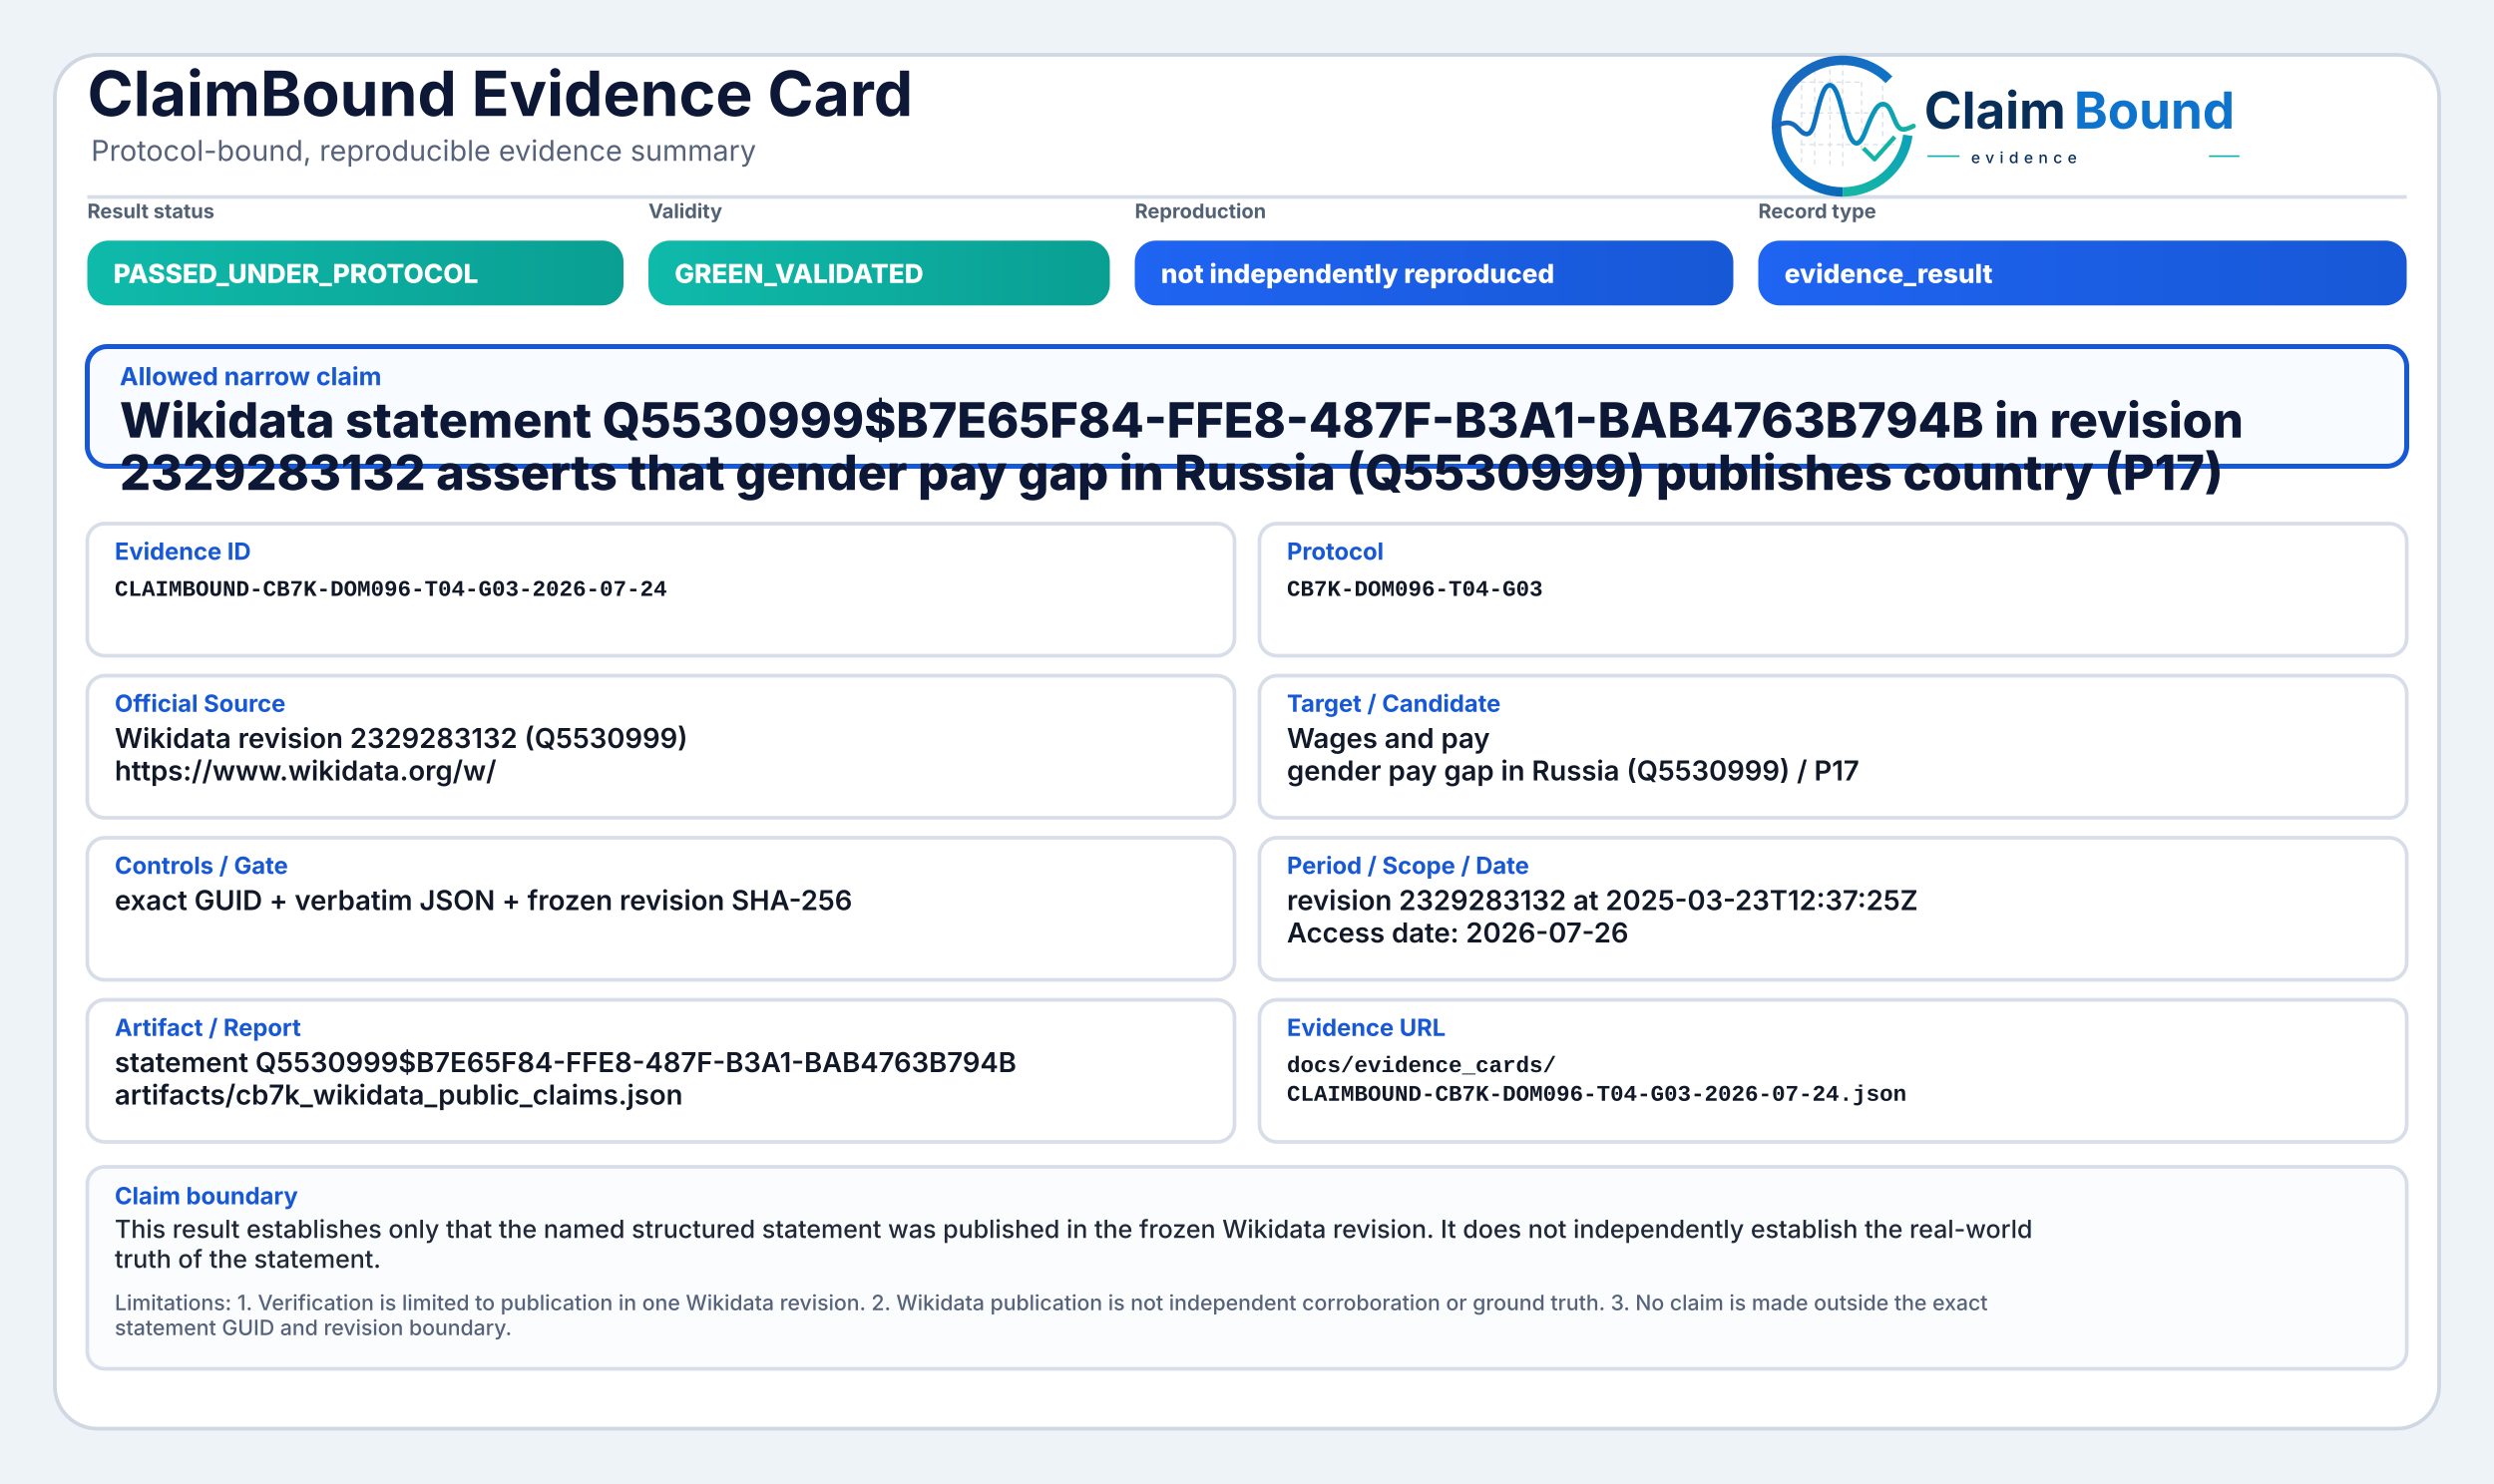
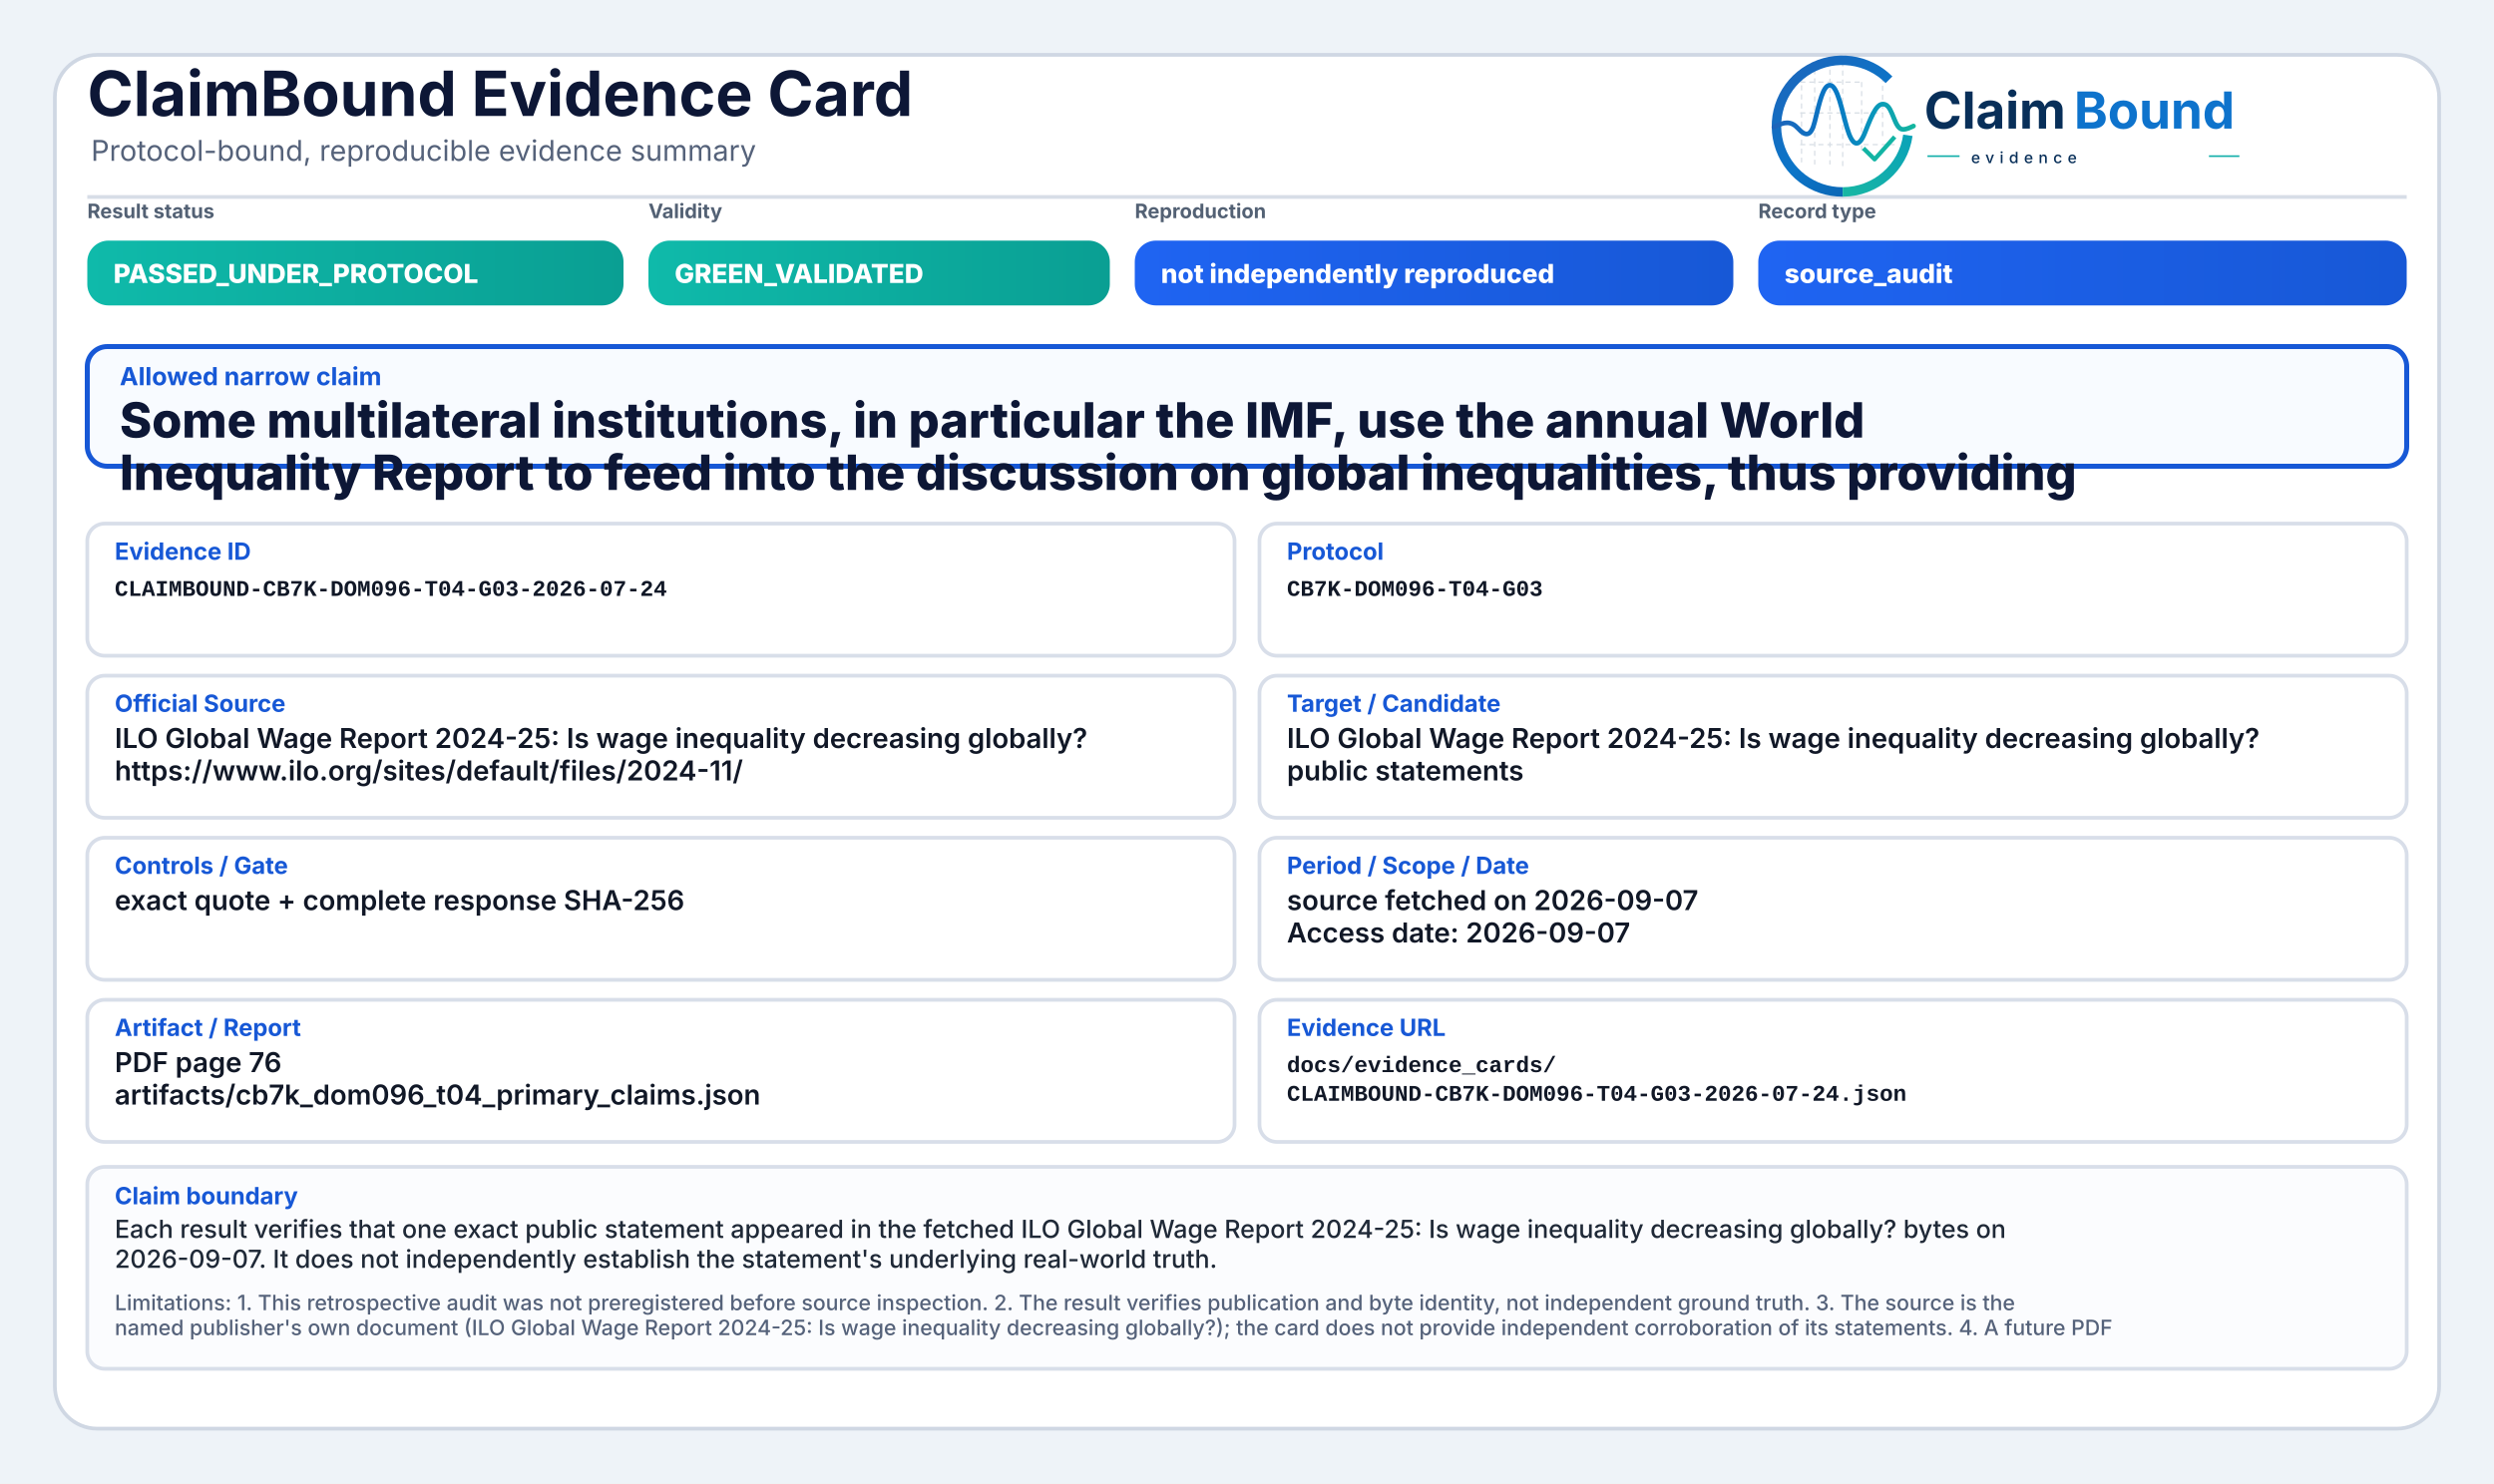
<svg xmlns="http://www.w3.org/2000/svg" width="2000" height="1190" viewBox="0 0 2000 1190" role="img" aria-label="ClaimBound Evidence Card">
  <defs>
    <linearGradient id="greenGrad" x1="0" y1="0" x2="1" y2="0">
      <stop offset="0%" stop-color="#0fbaaa" />
      <stop offset="100%" stop-color="#0a9f93" />
    </linearGradient>
    <linearGradient id="yellowGrad" x1="0" y1="0" x2="1" y2="0">
      <stop offset="0%" stop-color="#fbbf24" />
      <stop offset="100%" stop-color="#d97706" />
    </linearGradient>
    <linearGradient id="amberGrad" x1="0" y1="0" x2="1" y2="0">
      <stop offset="0%" stop-color="#f97316" />
      <stop offset="100%" stop-color="#c2410c" />
    </linearGradient>
    <linearGradient id="redGrad" x1="0" y1="0" x2="1" y2="0">
      <stop offset="0%" stop-color="#ef4444" />
      <stop offset="100%" stop-color="#b91c1c" />
    </linearGradient>
    <linearGradient id="grayGrad" x1="0" y1="0" x2="1" y2="0">
      <stop offset="0%" stop-color="#64748b" />
      <stop offset="100%" stop-color="#475569" />
    </linearGradient>
    <linearGradient id="blueGrad" x1="0" y1="0" x2="1" y2="0">
      <stop offset="0%" stop-color="#1f64f2" />
      <stop offset="100%" stop-color="#1758d6" />
    </linearGradient>
    <linearGradient id="logoRingBlue" x1="73" y1="453" x2="348" y2="793" gradientUnits="userSpaceOnUse">
      <stop offset="0" stop-color="#1E64BA" />
      <stop offset="0.55" stop-color="#0C75C8" />
      <stop offset="1" stop-color="#0A5FAB" />
    </linearGradient>
    <linearGradient id="logoRingTeal" x1="221" y1="792" x2="403" y2="594" gradientUnits="userSpaceOnUse">
      <stop offset="0" stop-color="#18B7A3" />
      <stop offset="1" stop-color="#089EBC" />
    </linearGradient>
    <linearGradient id="logoSignalGradient" x1="61" y1="628" x2="404" y2="628" gradientUnits="userSpaceOnUse">
      <stop offset="0" stop-color="#1E64BA" />
      <stop offset="0.43" stop-color="#0877C4" />
      <stop offset="0.72" stop-color="#0A97BB" />
      <stop offset="1" stop-color="#14B69E" />
    </linearGradient>
  </defs>
  <rect x="0" y="0" width="2000" height="1190" fill="#eef3f8" />
  <rect x="44" y="44" width="1912" height="1102" rx="34" fill="#ffffff" stroke="#cfd7e3" stroke-width="3" />
  <path d="M70 158 H1930" stroke="#d7dde7" stroke-width="3" />
  <text x="70" y="93" font-family="Inter, Segoe UI, Arial, sans-serif" font-size="50" font-weight="750" fill="#0d1736">ClaimBound Evidence Card</text>
  <text x="73" y="129" font-family="Inter, Segoe UI, Arial, sans-serif" font-size="23" font-weight="400" fill="#55627a">Protocol-bound, reproducible evidence summary</text>
  <g aria-label="ClaimBound evidence logo" transform="translate(1415,52) scale(0.33) translate(-40,-478)">
    <g stroke-linecap="butt" stroke-linejoin="round">
      <g stroke="#CBD3DC" stroke-width="3.2" stroke-linecap="round" stroke-dasharray="10 12" opacity="0.72">
        <path d="M130 507V714" />
        <path d="M162 490V719" />
        <path d="M199 491V719" />
        <path d="M230 471V726" />
        <path d="M276 521V690" />
        <path d="M327 508V650" />
        <path d="M128 520H277" />
        <path d="M128 595H327" />
        <path d="M128 672H355" />
      </g>
      <path d="M342.6 514.3A160 160 0 1 0 230 787" fill="none" stroke="url(#logoRingBlue)" stroke-width="23" />
      <path d="M230 787A160 160 0 0 0 388.4 649.3" fill="none" stroke="url(#logoRingTeal)" stroke-width="23" />
      <path d="M63 629.5C87 616.4 104.3 613.6 121.2 632.2C140.7 653.8 153.4 651.6 162.1 616.2C173.8 568.5 182.5 527.5 198.9 527.5C217.5 527.5 228.4 590.6 240.3 630.8C253.4 675.4 268.6 682.8 284.6 641.5C303.5 592.9 315.2 567.6 333.7 574.7C352.6 582 355.7 635.1 376.6 634.9C386.2 634.8 394 630.4 402 626.8" fill="none" stroke="url(#logoSignalGradient)" stroke-width="11.5" stroke-linecap="round" />
      <path d="M284 684.5L307.5 707.7L353 657" fill="none" stroke="#12B4A4" stroke-width="10.5" stroke-linecap="square" />
    </g>
    <text x="428" y="633" font-family="Inter, Segoe UI, Arial, sans-serif" font-size="124" font-weight="750" fill="#082F59" text-rendering="geometricPrecision">Claim</text>
    <text x="792" y="633" font-family="Inter, Segoe UI, Arial, sans-serif" font-size="124" font-weight="750" fill="#0E73CC" text-rendering="geometricPrecision">Bound</text>
    <line x1="436" y1="700" x2="514" y2="700" stroke="#11AFA9" stroke-width="4" />
    <text x="542" y="717" font-family="Inter, Segoe UI, Arial, sans-serif" font-size="38" font-weight="500" letter-spacing="13" fill="#082F59">evidence</text>
    <line x1="1120" y1="700" x2="1194" y2="700" stroke="#11AFA9" stroke-width="4" />
  </g>
  <text x="70" y="175" font-family="Inter, Segoe UI, Arial, sans-serif" font-size="16" font-weight="650" fill="#536174">Result status</text>
  <rect x="70" y="193" width="430" height="52" rx="17" fill="url(#greenGrad)" />
  <text x="91" y="227" font-family="Inter, Segoe UI, Arial, sans-serif" font-size="21" font-weight="800" fill="#ffffff">PASSED_UNDER_PROTOCOL</text>
  <text x="520" y="175" font-family="Inter, Segoe UI, Arial, sans-serif" font-size="16" font-weight="650" fill="#536174">Validity</text>
  <rect x="520" y="193" width="370" height="52" rx="17" fill="url(#greenGrad)" />
  <text x="541" y="227" font-family="Inter, Segoe UI, Arial, sans-serif" font-size="21" font-weight="800" fill="#ffffff">GREEN_VALIDATED</text>
  <text x="910" y="175" font-family="Inter, Segoe UI, Arial, sans-serif" font-size="16" font-weight="650" fill="#536174">Reproduction</text>
  <rect x="910" y="193" width="480" height="52" rx="17" fill="url(#blueGrad)" />
  <text x="931" y="227" font-family="Inter, Segoe UI, Arial, sans-serif" font-size="21" font-weight="800" fill="#ffffff">not independently reproduced</text>
  <text x="1410" y="175" font-family="Inter, Segoe UI, Arial, sans-serif" font-size="16" font-weight="650" fill="#536174">Record type</text>
  <rect x="1410" y="193" width="520" height="52" rx="17" fill="url(#blueGrad)" />
-   <text x="1431" y="227" font-family="Inter, Segoe UI, Arial, sans-serif" font-size="21" font-weight="800" fill="#ffffff">evidence_result</text>
+   <text x="1431" y="227" font-family="Inter, Segoe UI, Arial, sans-serif" font-size="21" font-weight="800" fill="#ffffff">source_audit</text>
  <rect x="70" y="278" width="1860" height="96" rx="16" fill="#f8fbff" stroke="#1758d6" stroke-width="4" />
  <text x="96" y="309" font-family="Inter, Segoe UI, Arial, sans-serif" font-size="20" font-weight="750" fill="#1758d6">Allowed narrow claim</text>
-   <text x="96" y="351" font-family="Inter, Segoe UI, Arial, sans-serif" font-size="39" font-weight="800" fill="#0d1736">Wikidata statement Q5530999$B7E65F84-FFE8-487F-B3A1-BAB4763B794B in revision</text>
-   <text x="96" y="393" font-family="Inter, Segoe UI, Arial, sans-serif" font-size="39" font-weight="800" fill="#0d1736">2329283132 asserts that gender pay gap in Russia (Q5530999) publishes country (P17)</text>
+   <text x="96" y="351" font-family="Inter, Segoe UI, Arial, sans-serif" font-size="39" font-weight="800" fill="#0d1736">Some multilateral institutions, in particular the IMF, use the annual World</text>
+   <text x="96" y="393" font-family="Inter, Segoe UI, Arial, sans-serif" font-size="39" font-weight="800" fill="#0d1736">Inequality Report to feed into the discussion on global inequalities, thus providing</text>
  <rect x="70" y="420" width="920" height="106" rx="14" fill="#ffffff" stroke="#d8dee9" stroke-width="3" />
  <text x="92" y="449" font-family="Inter, Segoe UI, Arial, sans-serif" font-size="19" font-weight="750" fill="#1758d6">Evidence ID</text>
  <text x="92" y="478" font-family="SFMono-Regular, Consolas, Liberation Mono, monospace" font-size="18" font-weight="600" fill="#111827">CLAIMBOUND-CB7K-DOM096-T04-G03-2026-07-24</text>
  <rect x="1010" y="420" width="920" height="106" rx="14" fill="#ffffff" stroke="#d8dee9" stroke-width="3" />
  <text x="1032" y="449" font-family="Inter, Segoe UI, Arial, sans-serif" font-size="19" font-weight="750" fill="#1758d6">Protocol</text>
  <text x="1032" y="478" font-family="SFMono-Regular, Consolas, Liberation Mono, monospace" font-size="18" font-weight="600" fill="#111827">CB7K-DOM096-T04-G03</text>
  <rect x="70" y="542" width="920" height="114" rx="14" fill="#ffffff" stroke="#d8dee9" stroke-width="3" />
  <text x="92" y="571" font-family="Inter, Segoe UI, Arial, sans-serif" font-size="19" font-weight="750" fill="#1758d6">Official Source</text>
-   <text x="92" y="600" font-family="Inter, Segoe UI, Arial, sans-serif" font-size="22" font-weight="600" fill="#111827">Wikidata revision 2329283132 (Q5530999)</text>
-   <text x="92" y="626" font-family="Inter, Segoe UI, Arial, sans-serif" font-size="22" font-weight="600" fill="#111827">https://www.wikidata.org/w/</text>
+   <text x="92" y="600" font-family="Inter, Segoe UI, Arial, sans-serif" font-size="22" font-weight="600" fill="#111827">ILO Global Wage Report 2024-25: Is wage inequality decreasing globally?</text>
+   <text x="92" y="626" font-family="Inter, Segoe UI, Arial, sans-serif" font-size="22" font-weight="600" fill="#111827">https://www.ilo.org/sites/default/files/2024-11/</text>
  <rect x="1010" y="542" width="920" height="114" rx="14" fill="#ffffff" stroke="#d8dee9" stroke-width="3" />
  <text x="1032" y="571" font-family="Inter, Segoe UI, Arial, sans-serif" font-size="19" font-weight="750" fill="#1758d6">Target / Candidate</text>
-   <text x="1032" y="600" font-family="Inter, Segoe UI, Arial, sans-serif" font-size="22" font-weight="600" fill="#111827">Wages and pay</text>
-   <text x="1032" y="626" font-family="Inter, Segoe UI, Arial, sans-serif" font-size="22" font-weight="600" fill="#111827">gender pay gap in Russia (Q5530999) / P17</text>
+   <text x="1032" y="600" font-family="Inter, Segoe UI, Arial, sans-serif" font-size="22" font-weight="600" fill="#111827">ILO Global Wage Report 2024-25: Is wage inequality decreasing globally?</text>
+   <text x="1032" y="626" font-family="Inter, Segoe UI, Arial, sans-serif" font-size="22" font-weight="600" fill="#111827">public statements</text>
  <rect x="70" y="672" width="920" height="114" rx="14" fill="#ffffff" stroke="#d8dee9" stroke-width="3" />
  <text x="92" y="701" font-family="Inter, Segoe UI, Arial, sans-serif" font-size="19" font-weight="750" fill="#1758d6">Controls / Gate</text>
-   <text x="92" y="730" font-family="Inter, Segoe UI, Arial, sans-serif" font-size="22" font-weight="600" fill="#111827">exact GUID + verbatim JSON + frozen revision SHA-256</text>
+   <text x="92" y="730" font-family="Inter, Segoe UI, Arial, sans-serif" font-size="22" font-weight="600" fill="#111827">exact quote + complete response SHA-256</text>
  <rect x="1010" y="672" width="920" height="114" rx="14" fill="#ffffff" stroke="#d8dee9" stroke-width="3" />
  <text x="1032" y="701" font-family="Inter, Segoe UI, Arial, sans-serif" font-size="19" font-weight="750" fill="#1758d6">Period / Scope / Date</text>
-   <text x="1032" y="730" font-family="Inter, Segoe UI, Arial, sans-serif" font-size="22" font-weight="600" fill="#111827">revision 2329283132 at 2025-03-23T12:37:25Z</text>
-   <text x="1032" y="756" font-family="Inter, Segoe UI, Arial, sans-serif" font-size="22" font-weight="600" fill="#111827">Access date: 2026-07-26</text>
+   <text x="1032" y="730" font-family="Inter, Segoe UI, Arial, sans-serif" font-size="22" font-weight="600" fill="#111827">source fetched on 2026-09-07</text>
+   <text x="1032" y="756" font-family="Inter, Segoe UI, Arial, sans-serif" font-size="22" font-weight="600" fill="#111827">Access date: 2026-09-07</text>
  <rect x="70" y="802" width="920" height="114" rx="14" fill="#ffffff" stroke="#d8dee9" stroke-width="3" />
  <text x="92" y="831" font-family="Inter, Segoe UI, Arial, sans-serif" font-size="19" font-weight="750" fill="#1758d6">Artifact / Report</text>
-   <text x="92" y="860" font-family="Inter, Segoe UI, Arial, sans-serif" font-size="22" font-weight="600" fill="#111827">statement Q5530999$B7E65F84-FFE8-487F-B3A1-BAB4763B794B</text>
-   <text x="92" y="886" font-family="Inter, Segoe UI, Arial, sans-serif" font-size="22" font-weight="600" fill="#111827">artifacts/cb7k_wikidata_public_claims.json</text>
+   <text x="92" y="860" font-family="Inter, Segoe UI, Arial, sans-serif" font-size="22" font-weight="600" fill="#111827">PDF page 76</text>
+   <text x="92" y="886" font-family="Inter, Segoe UI, Arial, sans-serif" font-size="22" font-weight="600" fill="#111827">artifacts/cb7k_dom096_t04_primary_claims.json</text>
  <rect x="1010" y="802" width="920" height="114" rx="14" fill="#ffffff" stroke="#d8dee9" stroke-width="3" />
  <text x="1032" y="831" font-family="Inter, Segoe UI, Arial, sans-serif" font-size="19" font-weight="750" fill="#1758d6">Evidence URL</text>
  <text x="1032" y="860" font-family="SFMono-Regular, Consolas, Liberation Mono, monospace" font-size="18" font-weight="600" fill="#111827">docs/evidence_cards/</text>
  <text x="1032" y="883" font-family="SFMono-Regular, Consolas, Liberation Mono, monospace" font-size="18" font-weight="600" fill="#111827">CLAIMBOUND-CB7K-DOM096-T04-G03-2026-07-24.json</text>
  <rect x="70" y="936" width="1860" height="162" rx="14" fill="#fbfcfe" stroke="#d8dee9" stroke-width="3" />
  <text x="92" y="966" font-family="Inter, Segoe UI, Arial, sans-serif" font-size="19" font-weight="750" fill="#1758d6">Claim boundary</text>
-   <text x="92" y="993" font-family="Inter, Segoe UI, Arial, sans-serif" font-size="20" font-weight="500" fill="#1f2937">This result establishes only that the named structured statement was published in the frozen Wikidata revision. It does not independently establish the real-world</text>
-   <text x="92" y="1017" font-family="Inter, Segoe UI, Arial, sans-serif" font-size="20" font-weight="500" fill="#1f2937">truth of the statement.</text>
-   <text x="92" y="1051" font-family="Inter, Segoe UI, Arial, sans-serif" font-size="17" font-weight="500" fill="#55627a">Limitations: 1. Verification is limited to publication in one Wikidata revision. 2. Wikidata publication is not independent corroboration or ground truth. 3. No claim is made outside the exact</text>
-   <text x="92" y="1071" font-family="Inter, Segoe UI, Arial, sans-serif" font-size="17" font-weight="500" fill="#55627a">statement GUID and revision boundary.</text>
+   <text x="92" y="993" font-family="Inter, Segoe UI, Arial, sans-serif" font-size="20" font-weight="500" fill="#1f2937">Each result verifies that one exact public statement appeared in the fetched ILO Global Wage Report 2024-25: Is wage inequality decreasing globally? bytes on</text>
+   <text x="92" y="1017" font-family="Inter, Segoe UI, Arial, sans-serif" font-size="20" font-weight="500" fill="#1f2937">2026-09-07. It does not independently establish the statement's underlying real-world truth.</text>
+   <text x="92" y="1051" font-family="Inter, Segoe UI, Arial, sans-serif" font-size="17" font-weight="500" fill="#55627a">Limitations: 1. This retrospective audit was not preregistered before source inspection. 2. The result verifies publication and byte identity, not independent ground truth. 3. The source is the</text>
+   <text x="92" y="1071" font-family="Inter, Segoe UI, Arial, sans-serif" font-size="17" font-weight="500" fill="#55627a">named publisher's own document (ILO Global Wage Report 2024-25: Is wage inequality decreasing globally?); the card does not provide independent corroboration of its statements. 4. A future PDF</text>
</svg>
